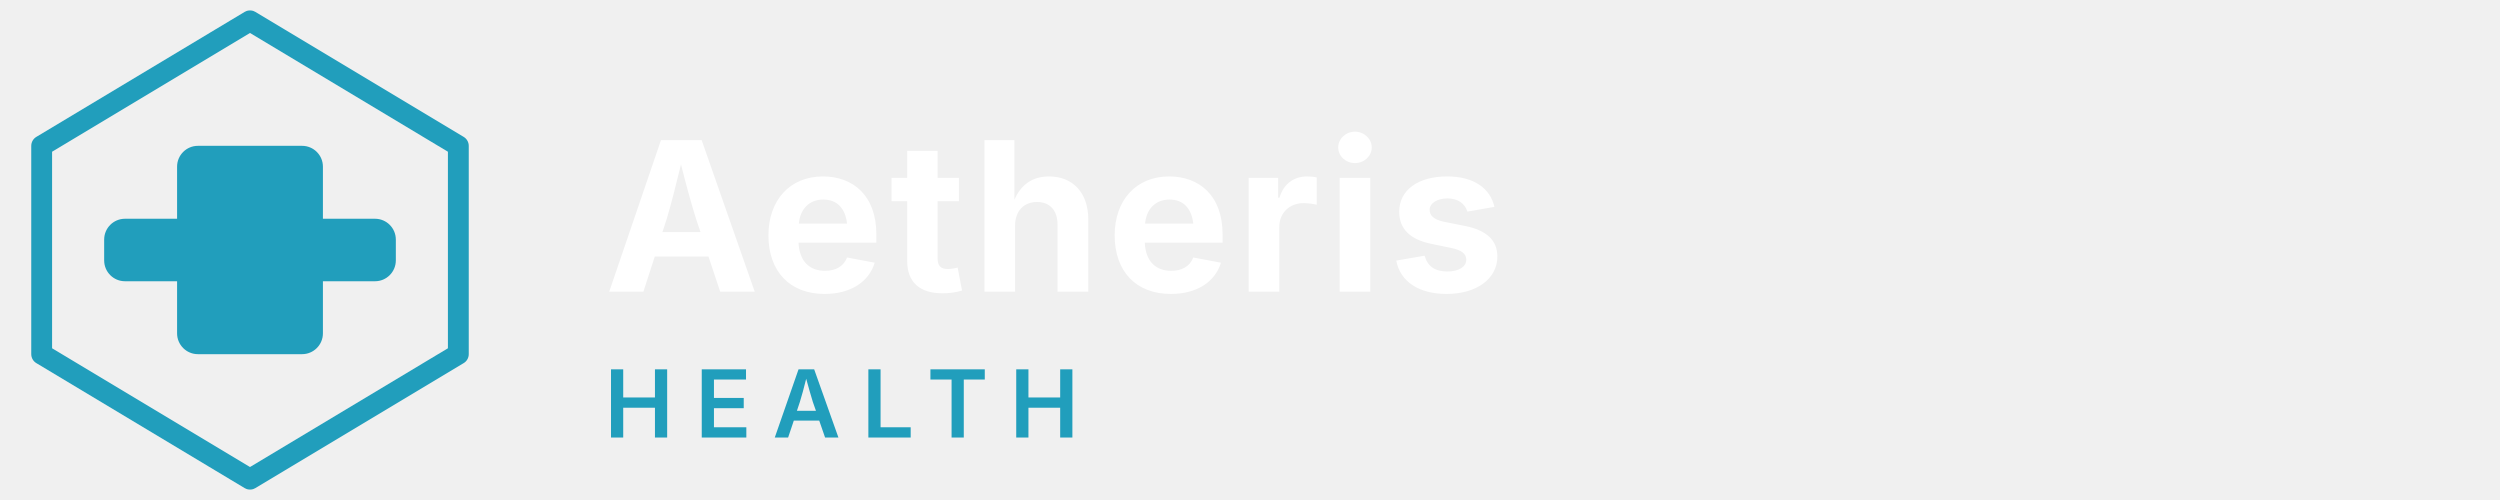
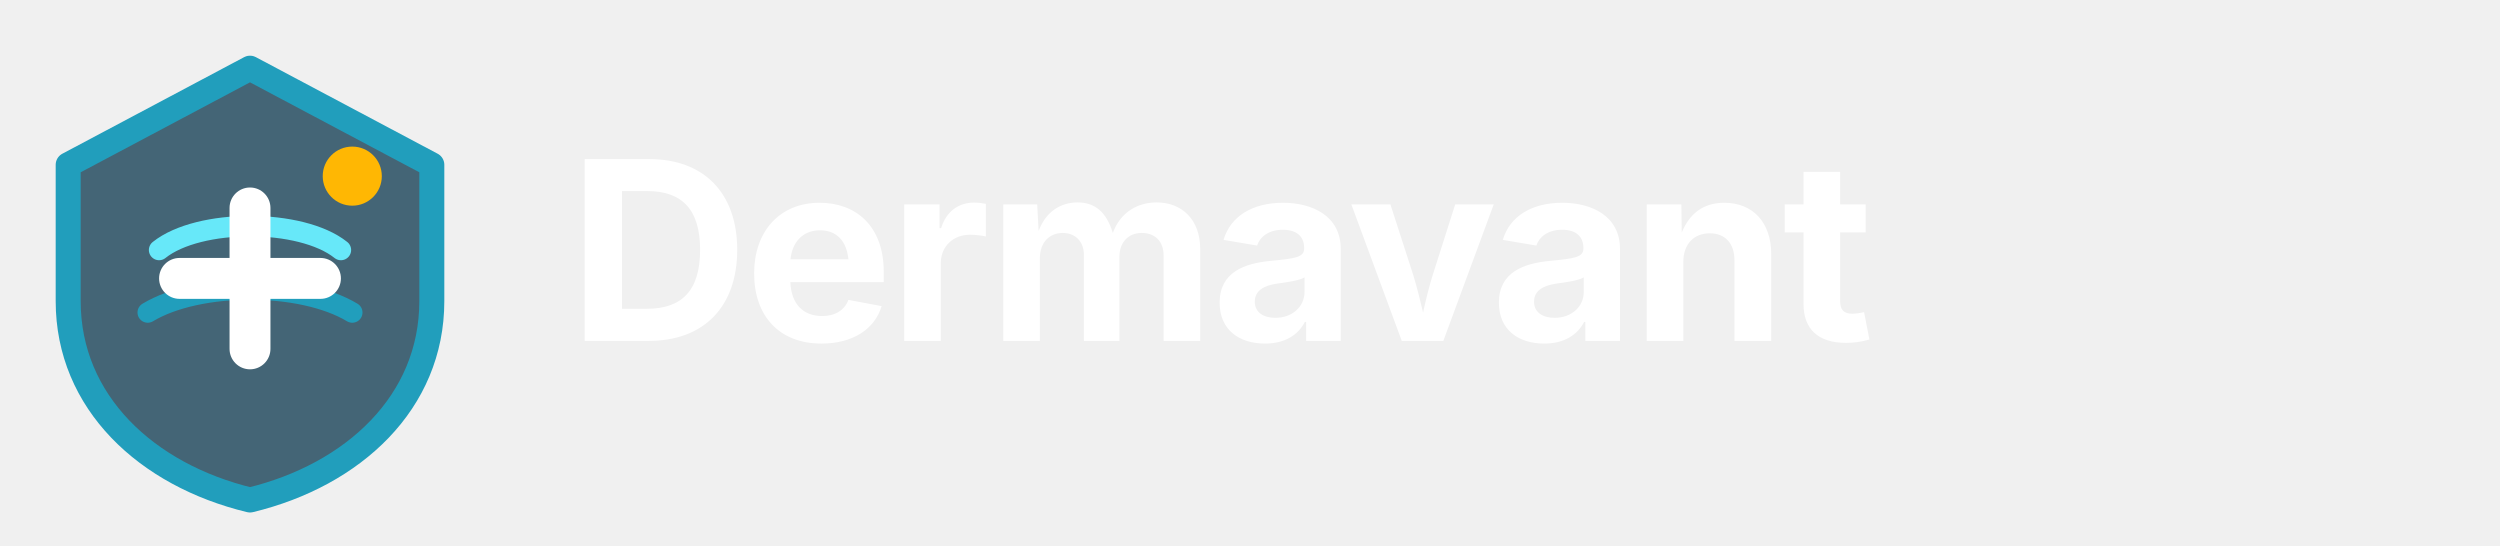
- <svg xmlns="http://www.w3.org/2000/svg" viewBox="0 0 240 48" fill="none">
-   <g transform="translate(0, 0)">
-     <polygon points="24,2 44,14 44,34 24,46 4,34 4,14" fill="none" stroke="#219EBC" stroke-width="2" stroke-linejoin="round" />
-     <rect x="17" y="14" width="14" height="20" rx="2" fill="#219EBC" />
-     <rect x="10" y="21" width="28" height="6" rx="2" fill="#219EBC" />
+ <svg xmlns="http://www.w3.org/2000/svg" viewBox="0 0 220 48" fill="none">
+   <g transform="translate(2, 4)">
+     <path d="M20 2L36 10.5V22.5C36 31.4 29.1 37.8 20 40C10.9 37.8 4 31.4 4 22.5V10.5L20 2Z" stroke="#219EBC" stroke-width="2.2" stroke-linejoin="round" fill="#023047" fill-opacity="0.72" />
+     <path d="M12 18C15.5 15.2 24.5 15.2 28 18" stroke="#67E8F9" stroke-width="1.8" stroke-linecap="round" />
+     <path d="M11 23.5C15.5 20.8 24.5 20.8 29 23.5" stroke="#219EBC" stroke-width="1.8" stroke-linecap="round" />
+     <rect x="18.2" y="12.5" width="3.6" height="16" rx="1.8" fill="#FFFFFF" />
+     <rect x="12" y="18.7" width="16" height="3.6" rx="1.8" fill="#FFFFFF" />
+     <circle cx="29" cy="11.5" r="2.6" fill="#FFB703" />
  </g>
-   <text x="58" y="28" font-family="system-ui, -apple-system, sans-serif" font-size="20" font-weight="700" fill="#FFFFFF" letter-spacing="0.5">Aetheris</text>
-   <text x="58" y="42" font-family="system-ui, -apple-system, sans-serif" font-size="9" font-weight="600" fill="#219EBC" letter-spacing="2">HEALTH</text>
+   <text x="50" y="30" font-family="system-ui, -apple-system, sans-serif" font-size="22" font-weight="700" fill="#FFFFFF" letter-spacing="-0.4">Dermavant</text>
</svg>
